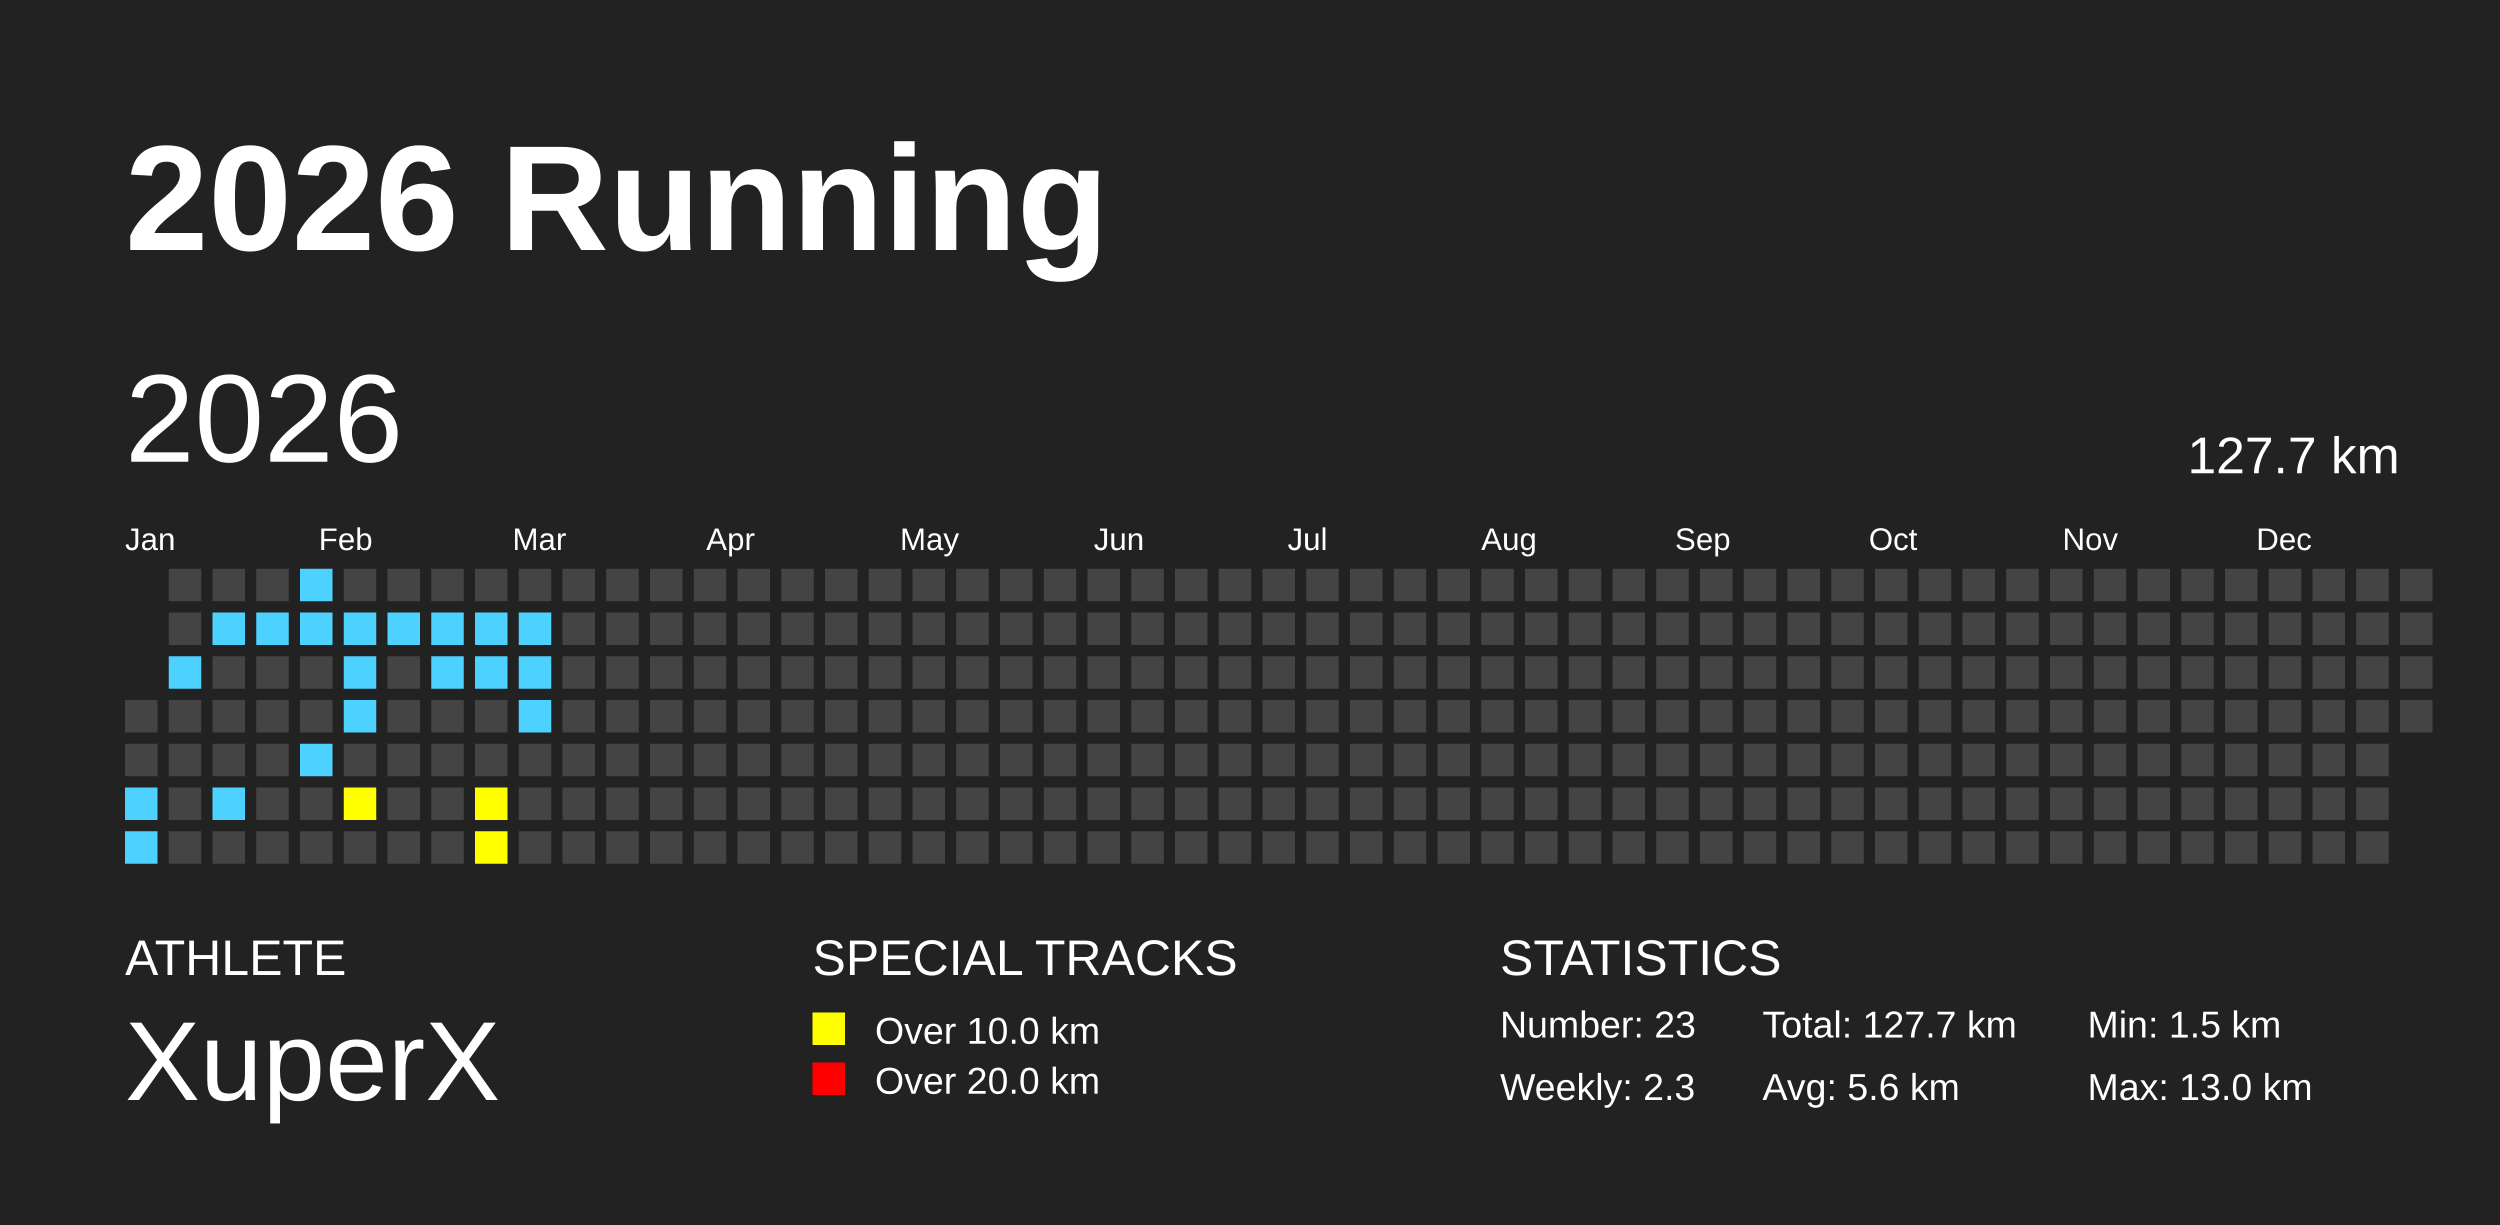
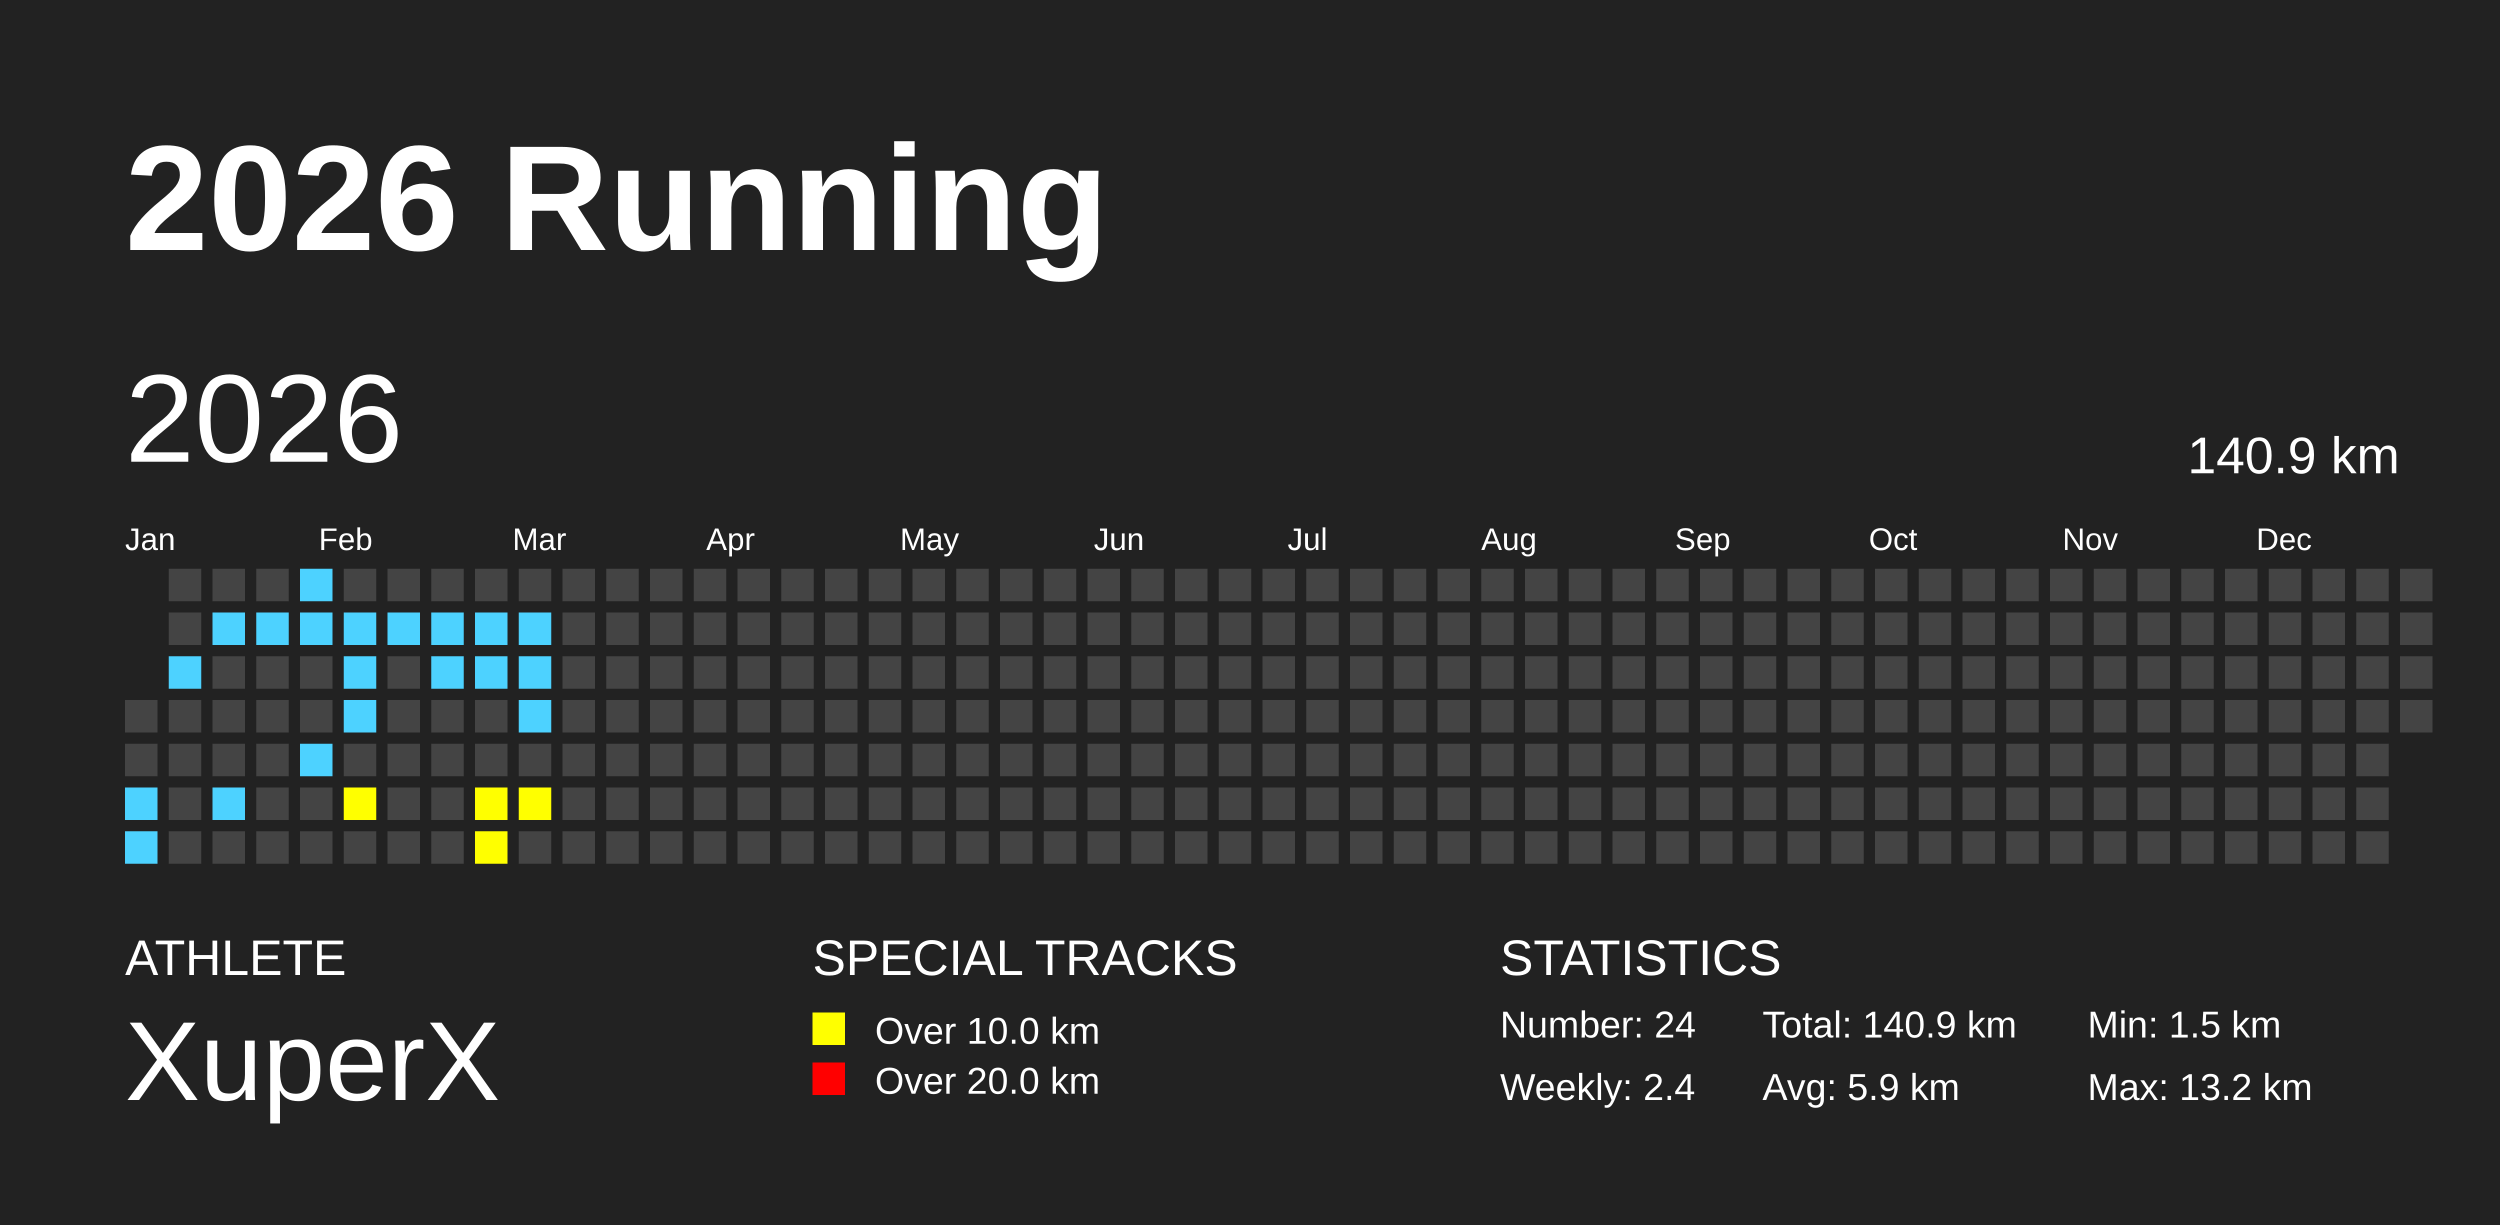
<svg xmlns="http://www.w3.org/2000/svg" baseProfile="full" height="98mm" version="1.1" viewBox="0,0,200,98" width="200mm">
  <defs />
  <rect fill="#222222" height="98" width="200" x="0" y="0" />
  <text fill="#FFFFFF" style="font-size:12px; font-family:Arial; font-weight:bold;" x="10" y="20">2026 Running</text>
  <text fill="#FFFFFF" style="font-size:4px; font-family:Arial" x="10" y="78">ATHLETE</text>
  <text fill="#FFFFFF" style="font-size:9px; font-family:Arial" x="10" y="88">XuperX</text>
  <text fill="#FFFFFF" style="font-size:4px; font-family:Arial" x="65" y="78">SPECIAL TRACKS</text>
  <rect fill="yellow" height="2.6" width="2.6" x="65" y="81" />
  <text fill="#FFFFFF" style="font-size:3px; font-family:Arial" x="70" y="83.5">Over 10.0 km</text>
  <rect fill="red" height="2.6" width="2.6" x="65" y="85" />
  <text fill="#FFFFFF" style="font-size:3px; font-family:Arial" x="70" y="87.5">Over 20.0 km</text>
  <text fill="#FFFFFF" style="font-size:4px; font-family:Arial" x="120" y="78">STATISTICS</text>
-   <text fill="#FFFFFF" style="font-size:3px; font-family:Arial" x="120" y="83">Number: 23</text>
-   <text fill="#FFFFFF" style="font-size:3px; font-family:Arial" x="120" y="88">Weekly: 2.3</text>
-   <text fill="#FFFFFF" style="font-size:3px; font-family:Arial" x="141" y="83">Total: 127.7 km</text>
-   <text fill="#FFFFFF" style="font-size:3px; font-family:Arial" x="141" y="88">Avg: 5.6 km</text>
+   <text fill="#FFFFFF" style="font-size:3px; font-family:Arial" x="120" y="83">Number: 24</text>
+   <text fill="#FFFFFF" style="font-size:3px; font-family:Arial" x="120" y="88">Weekly: 2.4</text>
+   <text fill="#FFFFFF" style="font-size:3px; font-family:Arial" x="141" y="83">Total: 140.9 km</text>
+   <text fill="#FFFFFF" style="font-size:3px; font-family:Arial" x="141" y="88">Avg: 5.9 km</text>
  <text fill="#FFFFFF" style="font-size:3px; font-family:Arial" x="167" y="83">Min: 1.5 km</text>
-   <text fill="#FFFFFF" style="font-size:3px; font-family:Arial" x="167" y="88">Max: 13.0 km</text>
+   <text fill="#FFFFFF" style="font-size:3px; font-family:Arial" x="167" y="88">Max: 13.2 km</text>
  <text dominant-baseline="hanging" fill="#FFFFFF" style="font-size:10.0px; font-family:Arial;" x="10" y="30">2026</text>
-   <text dominant-baseline="hanging" fill="#FFFFFF" style="font-size:4.125px; font-family:Arial;" x="175" y="35">127.7 km</text>
+   <text dominant-baseline="hanging" fill="#FFFFFF" style="font-size:4.125px; font-family:Arial;" x="175" y="35">140.9 km</text>
  <text fill="#FFFFFF" style="font-size:2.5px; font-family:Arial" x="10.0" y="44">Jan</text>
  <text fill="#FFFFFF" style="font-size:2.5px; font-family:Arial" x="25.5" y="44">Feb</text>
  <text fill="#FFFFFF" style="font-size:2.5px; font-family:Arial" x="41.0" y="44">Mar</text>
  <text fill="#FFFFFF" style="font-size:2.5px; font-family:Arial" x="56.5" y="44">Apr</text>
  <text fill="#FFFFFF" style="font-size:2.5px; font-family:Arial" x="72.0" y="44">May</text>
  <text fill="#FFFFFF" style="font-size:2.5px; font-family:Arial" x="87.5" y="44">Jun</text>
  <text fill="#FFFFFF" style="font-size:2.5px; font-family:Arial" x="103.0" y="44">Jul</text>
  <text fill="#FFFFFF" style="font-size:2.5px; font-family:Arial" x="118.5" y="44">Aug</text>
  <text fill="#FFFFFF" style="font-size:2.5px; font-family:Arial" x="134.0" y="44">Sep</text>
  <text fill="#FFFFFF" style="font-size:2.5px; font-family:Arial" x="149.5" y="44">Oct</text>
  <text fill="#FFFFFF" style="font-size:2.5px; font-family:Arial" x="165.0" y="44">Nov</text>
  <text fill="#FFFFFF" style="font-size:2.5px; font-family:Arial" x="180.5" y="44">Dec</text>
  <rect fill="#444444" height="2.6" width="2.6" x="10.0" y="56.0" />
  <rect fill="#444444" height="2.6" width="2.6" x="10.0" y="59.5" />
  <rect fill="#4DD2FF" height="2.6" width="2.6" x="10.0" y="63.0" />
  <rect fill="#4DD2FF" height="2.6" width="2.6" x="10.0" y="66.5" />
  <rect fill="#444444" height="2.6" width="2.6" x="13.5" y="45.5" />
  <rect fill="#444444" height="2.6" width="2.6" x="13.5" y="49.0" />
  <rect fill="#4DD2FF" height="2.6" width="2.6" x="13.5" y="52.5" />
  <rect fill="#444444" height="2.6" width="2.6" x="13.5" y="56.0" />
  <rect fill="#444444" height="2.6" width="2.6" x="13.5" y="59.5" />
  <rect fill="#444444" height="2.6" width="2.6" x="13.5" y="63.0" />
  <rect fill="#444444" height="2.6" width="2.6" x="13.5" y="66.5" />
  <rect fill="#444444" height="2.6" width="2.6" x="17.0" y="45.5" />
  <rect fill="#4DD2FF" height="2.6" width="2.6" x="17.0" y="49.0" />
  <rect fill="#444444" height="2.6" width="2.6" x="17.0" y="52.5" />
  <rect fill="#444444" height="2.6" width="2.6" x="17.0" y="56.0" />
  <rect fill="#444444" height="2.6" width="2.6" x="17.0" y="59.5" />
  <rect fill="#4DD2FF" height="2.6" width="2.6" x="17.0" y="63.0" />
  <rect fill="#444444" height="2.6" width="2.6" x="17.0" y="66.5" />
  <rect fill="#444444" height="2.6" width="2.6" x="20.5" y="45.5" />
  <rect fill="#4DD2FF" height="2.6" width="2.6" x="20.5" y="49.0" />
  <rect fill="#444444" height="2.6" width="2.6" x="20.5" y="52.5" />
  <rect fill="#444444" height="2.6" width="2.6" x="20.5" y="56.0" />
  <rect fill="#444444" height="2.6" width="2.6" x="20.5" y="59.5" />
  <rect fill="#444444" height="2.6" width="2.6" x="20.5" y="63.0" />
  <rect fill="#444444" height="2.6" width="2.6" x="20.5" y="66.5" />
  <rect fill="#4DD2FF" height="2.6" width="2.6" x="24.0" y="45.5" />
  <rect fill="#4DD2FF" height="2.6" width="2.6" x="24.0" y="49.0" />
  <rect fill="#444444" height="2.6" width="2.6" x="24.0" y="52.5" />
  <rect fill="#444444" height="2.6" width="2.6" x="24.0" y="56.0" />
  <rect fill="#4DD2FF" height="2.6" width="2.6" x="24.0" y="59.5" />
  <rect fill="#444444" height="2.6" width="2.6" x="24.0" y="63.0" />
  <rect fill="#444444" height="2.6" width="2.6" x="24.0" y="66.5" />
  <rect fill="#444444" height="2.6" width="2.6" x="27.5" y="45.5" />
  <rect fill="#4DD2FF" height="2.6" width="2.6" x="27.5" y="49.0" />
  <rect fill="#4DD2FF" height="2.6" width="2.6" x="27.5" y="52.5" />
  <rect fill="#4DD2FF" height="2.6" width="2.6" x="27.5" y="56.0" />
  <rect fill="#444444" height="2.6" width="2.6" x="27.5" y="59.5" />
  <rect fill="yellow" height="2.6" width="2.6" x="27.5" y="63.0" />
  <rect fill="#444444" height="2.6" width="2.6" x="27.5" y="66.5" />
  <rect fill="#444444" height="2.6" width="2.6" x="31.0" y="45.5" />
  <rect fill="#4DD2FF" height="2.6" width="2.6" x="31.0" y="49.0" />
  <rect fill="#444444" height="2.6" width="2.6" x="31.0" y="52.5" />
  <rect fill="#444444" height="2.6" width="2.6" x="31.0" y="56.0" />
  <rect fill="#444444" height="2.6" width="2.6" x="31.0" y="59.5" />
  <rect fill="#444444" height="2.6" width="2.6" x="31.0" y="63.0" />
  <rect fill="#444444" height="2.6" width="2.6" x="31.0" y="66.5" />
  <rect fill="#444444" height="2.6" width="2.6" x="34.5" y="45.5" />
  <rect fill="#4DD2FF" height="2.6" width="2.6" x="34.5" y="49.0" />
  <rect fill="#4DD2FF" height="2.6" width="2.6" x="34.5" y="52.5" />
  <rect fill="#444444" height="2.6" width="2.6" x="34.5" y="56.0" />
  <rect fill="#444444" height="2.6" width="2.6" x="34.5" y="59.5" />
  <rect fill="#444444" height="2.6" width="2.6" x="34.5" y="63.0" />
  <rect fill="#444444" height="2.6" width="2.6" x="34.5" y="66.5" />
  <rect fill="#444444" height="2.6" width="2.6" x="38.0" y="45.5" />
  <rect fill="#4DD2FF" height="2.6" width="2.6" x="38.0" y="49.0" />
  <rect fill="#4DD2FF" height="2.6" width="2.6" x="38.0" y="52.5" />
  <rect fill="#444444" height="2.6" width="2.6" x="38.0" y="56.0" />
  <rect fill="#444444" height="2.6" width="2.6" x="38.0" y="59.5" />
  <rect fill="yellow" height="2.6" width="2.6" x="38.0" y="63.0" />
  <rect fill="yellow" height="2.6" width="2.6" x="38.0" y="66.5" />
  <rect fill="#444444" height="2.6" width="2.6" x="41.5" y="45.5" />
  <rect fill="#4DD2FF" height="2.6" width="2.6" x="41.5" y="49.0" />
  <rect fill="#4DD2FF" height="2.6" width="2.6" x="41.5" y="52.5" />
  <rect fill="#4DD2FF" height="2.6" width="2.6" x="41.5" y="56.0" />
  <rect fill="#444444" height="2.6" width="2.6" x="41.5" y="59.5" />
-   <rect fill="#444444" height="2.6" width="2.6" x="41.5" y="63.0" />
+   <rect fill="yellow" height="2.6" width="2.6" x="41.5" y="63.0" />
  <rect fill="#444444" height="2.6" width="2.6" x="41.5" y="66.5" />
  <rect fill="#444444" height="2.6" width="2.6" x="45.0" y="45.5" />
  <rect fill="#444444" height="2.6" width="2.6" x="45.0" y="49.0" />
  <rect fill="#444444" height="2.6" width="2.6" x="45.0" y="52.5" />
  <rect fill="#444444" height="2.6" width="2.6" x="45.0" y="56.0" />
  <rect fill="#444444" height="2.6" width="2.6" x="45.0" y="59.5" />
  <rect fill="#444444" height="2.6" width="2.6" x="45.0" y="63.0" />
  <rect fill="#444444" height="2.6" width="2.6" x="45.0" y="66.5" />
  <rect fill="#444444" height="2.6" width="2.6" x="48.5" y="45.5" />
  <rect fill="#444444" height="2.6" width="2.6" x="48.5" y="49.0" />
  <rect fill="#444444" height="2.6" width="2.6" x="48.5" y="52.5" />
  <rect fill="#444444" height="2.6" width="2.6" x="48.5" y="56.0" />
  <rect fill="#444444" height="2.6" width="2.6" x="48.5" y="59.5" />
  <rect fill="#444444" height="2.6" width="2.6" x="48.5" y="63.0" />
  <rect fill="#444444" height="2.6" width="2.6" x="48.5" y="66.5" />
  <rect fill="#444444" height="2.6" width="2.6" x="52.0" y="45.5" />
  <rect fill="#444444" height="2.6" width="2.6" x="52.0" y="49.0" />
  <rect fill="#444444" height="2.6" width="2.6" x="52.0" y="52.5" />
  <rect fill="#444444" height="2.6" width="2.6" x="52.0" y="56.0" />
  <rect fill="#444444" height="2.6" width="2.6" x="52.0" y="59.5" />
  <rect fill="#444444" height="2.6" width="2.6" x="52.0" y="63.0" />
  <rect fill="#444444" height="2.6" width="2.6" x="52.0" y="66.5" />
  <rect fill="#444444" height="2.6" width="2.6" x="55.5" y="45.5" />
  <rect fill="#444444" height="2.6" width="2.6" x="55.5" y="49.0" />
  <rect fill="#444444" height="2.6" width="2.6" x="55.5" y="52.5" />
  <rect fill="#444444" height="2.6" width="2.6" x="55.5" y="56.0" />
  <rect fill="#444444" height="2.6" width="2.6" x="55.5" y="59.5" />
  <rect fill="#444444" height="2.6" width="2.6" x="55.5" y="63.0" />
  <rect fill="#444444" height="2.6" width="2.6" x="55.5" y="66.5" />
  <rect fill="#444444" height="2.6" width="2.6" x="59.0" y="45.5" />
  <rect fill="#444444" height="2.6" width="2.6" x="59.0" y="49.0" />
  <rect fill="#444444" height="2.6" width="2.6" x="59.0" y="52.5" />
  <rect fill="#444444" height="2.6" width="2.6" x="59.0" y="56.0" />
  <rect fill="#444444" height="2.6" width="2.6" x="59.0" y="59.5" />
  <rect fill="#444444" height="2.6" width="2.6" x="59.0" y="63.0" />
  <rect fill="#444444" height="2.6" width="2.6" x="59.0" y="66.5" />
  <rect fill="#444444" height="2.6" width="2.6" x="62.5" y="45.5" />
  <rect fill="#444444" height="2.6" width="2.6" x="62.5" y="49.0" />
  <rect fill="#444444" height="2.6" width="2.6" x="62.5" y="52.5" />
  <rect fill="#444444" height="2.6" width="2.6" x="62.5" y="56.0" />
  <rect fill="#444444" height="2.6" width="2.6" x="62.5" y="59.5" />
  <rect fill="#444444" height="2.6" width="2.6" x="62.5" y="63.0" />
  <rect fill="#444444" height="2.6" width="2.6" x="62.5" y="66.5" />
  <rect fill="#444444" height="2.6" width="2.6" x="66.0" y="45.5" />
  <rect fill="#444444" height="2.6" width="2.6" x="66.0" y="49.0" />
  <rect fill="#444444" height="2.6" width="2.6" x="66.0" y="52.5" />
  <rect fill="#444444" height="2.6" width="2.6" x="66.0" y="56.0" />
  <rect fill="#444444" height="2.6" width="2.6" x="66.0" y="59.5" />
  <rect fill="#444444" height="2.6" width="2.6" x="66.0" y="63.0" />
  <rect fill="#444444" height="2.6" width="2.6" x="66.0" y="66.5" />
  <rect fill="#444444" height="2.6" width="2.6" x="69.5" y="45.5" />
  <rect fill="#444444" height="2.6" width="2.6" x="69.5" y="49.0" />
  <rect fill="#444444" height="2.6" width="2.6" x="69.5" y="52.5" />
  <rect fill="#444444" height="2.6" width="2.6" x="69.5" y="56.0" />
  <rect fill="#444444" height="2.6" width="2.6" x="69.5" y="59.5" />
  <rect fill="#444444" height="2.6" width="2.6" x="69.5" y="63.0" />
  <rect fill="#444444" height="2.6" width="2.6" x="69.5" y="66.5" />
  <rect fill="#444444" height="2.6" width="2.6" x="73.0" y="45.5" />
  <rect fill="#444444" height="2.6" width="2.6" x="73.0" y="49.0" />
  <rect fill="#444444" height="2.6" width="2.6" x="73.0" y="52.5" />
  <rect fill="#444444" height="2.6" width="2.6" x="73.0" y="56.0" />
  <rect fill="#444444" height="2.6" width="2.6" x="73.0" y="59.5" />
  <rect fill="#444444" height="2.6" width="2.6" x="73.0" y="63.0" />
  <rect fill="#444444" height="2.6" width="2.6" x="73.0" y="66.5" />
  <rect fill="#444444" height="2.6" width="2.6" x="76.5" y="45.5" />
  <rect fill="#444444" height="2.6" width="2.6" x="76.5" y="49.0" />
  <rect fill="#444444" height="2.6" width="2.6" x="76.5" y="52.5" />
  <rect fill="#444444" height="2.6" width="2.6" x="76.5" y="56.0" />
  <rect fill="#444444" height="2.6" width="2.6" x="76.5" y="59.5" />
  <rect fill="#444444" height="2.6" width="2.6" x="76.5" y="63.0" />
  <rect fill="#444444" height="2.6" width="2.6" x="76.5" y="66.5" />
  <rect fill="#444444" height="2.6" width="2.6" x="80.0" y="45.5" />
  <rect fill="#444444" height="2.6" width="2.6" x="80.0" y="49.0" />
  <rect fill="#444444" height="2.6" width="2.6" x="80.0" y="52.5" />
  <rect fill="#444444" height="2.6" width="2.6" x="80.0" y="56.0" />
  <rect fill="#444444" height="2.6" width="2.6" x="80.0" y="59.5" />
  <rect fill="#444444" height="2.6" width="2.6" x="80.0" y="63.0" />
  <rect fill="#444444" height="2.6" width="2.6" x="80.0" y="66.5" />
  <rect fill="#444444" height="2.6" width="2.6" x="83.5" y="45.5" />
  <rect fill="#444444" height="2.6" width="2.6" x="83.5" y="49.0" />
  <rect fill="#444444" height="2.6" width="2.6" x="83.5" y="52.5" />
  <rect fill="#444444" height="2.6" width="2.6" x="83.5" y="56.0" />
  <rect fill="#444444" height="2.6" width="2.6" x="83.5" y="59.5" />
  <rect fill="#444444" height="2.6" width="2.6" x="83.5" y="63.0" />
  <rect fill="#444444" height="2.6" width="2.6" x="83.5" y="66.5" />
  <rect fill="#444444" height="2.6" width="2.6" x="87.0" y="45.5" />
  <rect fill="#444444" height="2.6" width="2.6" x="87.0" y="49.0" />
  <rect fill="#444444" height="2.6" width="2.6" x="87.0" y="52.5" />
  <rect fill="#444444" height="2.6" width="2.6" x="87.0" y="56.0" />
  <rect fill="#444444" height="2.6" width="2.6" x="87.0" y="59.5" />
  <rect fill="#444444" height="2.6" width="2.6" x="87.0" y="63.0" />
  <rect fill="#444444" height="2.6" width="2.6" x="87.0" y="66.5" />
  <rect fill="#444444" height="2.6" width="2.6" x="90.5" y="45.5" />
  <rect fill="#444444" height="2.6" width="2.6" x="90.5" y="49.0" />
  <rect fill="#444444" height="2.6" width="2.6" x="90.5" y="52.5" />
  <rect fill="#444444" height="2.6" width="2.6" x="90.5" y="56.0" />
  <rect fill="#444444" height="2.6" width="2.6" x="90.5" y="59.5" />
  <rect fill="#444444" height="2.6" width="2.6" x="90.5" y="63.0" />
  <rect fill="#444444" height="2.6" width="2.6" x="90.5" y="66.5" />
  <rect fill="#444444" height="2.6" width="2.6" x="94.0" y="45.5" />
  <rect fill="#444444" height="2.6" width="2.6" x="94.0" y="49.0" />
  <rect fill="#444444" height="2.6" width="2.6" x="94.0" y="52.5" />
  <rect fill="#444444" height="2.6" width="2.6" x="94.0" y="56.0" />
  <rect fill="#444444" height="2.6" width="2.6" x="94.0" y="59.5" />
  <rect fill="#444444" height="2.6" width="2.6" x="94.0" y="63.0" />
  <rect fill="#444444" height="2.6" width="2.6" x="94.0" y="66.5" />
  <rect fill="#444444" height="2.6" width="2.6" x="97.5" y="45.5" />
  <rect fill="#444444" height="2.6" width="2.6" x="97.5" y="49.0" />
  <rect fill="#444444" height="2.6" width="2.6" x="97.5" y="52.5" />
  <rect fill="#444444" height="2.6" width="2.6" x="97.5" y="56.0" />
  <rect fill="#444444" height="2.6" width="2.6" x="97.5" y="59.5" />
  <rect fill="#444444" height="2.6" width="2.6" x="97.5" y="63.0" />
  <rect fill="#444444" height="2.6" width="2.6" x="97.5" y="66.5" />
  <rect fill="#444444" height="2.6" width="2.6" x="101.0" y="45.5" />
  <rect fill="#444444" height="2.6" width="2.6" x="101.0" y="49.0" />
  <rect fill="#444444" height="2.6" width="2.6" x="101.0" y="52.5" />
  <rect fill="#444444" height="2.6" width="2.6" x="101.0" y="56.0" />
  <rect fill="#444444" height="2.6" width="2.6" x="101.0" y="59.5" />
  <rect fill="#444444" height="2.6" width="2.6" x="101.0" y="63.0" />
  <rect fill="#444444" height="2.6" width="2.6" x="101.0" y="66.5" />
  <rect fill="#444444" height="2.6" width="2.6" x="104.5" y="45.5" />
  <rect fill="#444444" height="2.6" width="2.6" x="104.5" y="49.0" />
  <rect fill="#444444" height="2.6" width="2.6" x="104.5" y="52.5" />
  <rect fill="#444444" height="2.6" width="2.6" x="104.5" y="56.0" />
  <rect fill="#444444" height="2.6" width="2.6" x="104.5" y="59.5" />
  <rect fill="#444444" height="2.6" width="2.6" x="104.5" y="63.0" />
  <rect fill="#444444" height="2.6" width="2.6" x="104.5" y="66.5" />
  <rect fill="#444444" height="2.6" width="2.6" x="108.0" y="45.5" />
  <rect fill="#444444" height="2.6" width="2.6" x="108.0" y="49.0" />
  <rect fill="#444444" height="2.6" width="2.6" x="108.0" y="52.5" />
  <rect fill="#444444" height="2.6" width="2.6" x="108.0" y="56.0" />
  <rect fill="#444444" height="2.6" width="2.6" x="108.0" y="59.5" />
  <rect fill="#444444" height="2.6" width="2.6" x="108.0" y="63.0" />
  <rect fill="#444444" height="2.6" width="2.6" x="108.0" y="66.5" />
  <rect fill="#444444" height="2.6" width="2.6" x="111.5" y="45.5" />
  <rect fill="#444444" height="2.6" width="2.6" x="111.5" y="49.0" />
  <rect fill="#444444" height="2.6" width="2.6" x="111.5" y="52.5" />
  <rect fill="#444444" height="2.6" width="2.6" x="111.5" y="56.0" />
  <rect fill="#444444" height="2.6" width="2.6" x="111.5" y="59.5" />
  <rect fill="#444444" height="2.6" width="2.6" x="111.5" y="63.0" />
  <rect fill="#444444" height="2.6" width="2.6" x="111.5" y="66.5" />
  <rect fill="#444444" height="2.6" width="2.6" x="115.0" y="45.5" />
  <rect fill="#444444" height="2.6" width="2.6" x="115.0" y="49.0" />
  <rect fill="#444444" height="2.6" width="2.6" x="115.0" y="52.5" />
  <rect fill="#444444" height="2.6" width="2.6" x="115.0" y="56.0" />
  <rect fill="#444444" height="2.6" width="2.6" x="115.0" y="59.5" />
  <rect fill="#444444" height="2.6" width="2.6" x="115.0" y="63.0" />
  <rect fill="#444444" height="2.6" width="2.6" x="115.0" y="66.5" />
  <rect fill="#444444" height="2.6" width="2.6" x="118.5" y="45.5" />
  <rect fill="#444444" height="2.6" width="2.6" x="118.5" y="49.0" />
  <rect fill="#444444" height="2.6" width="2.6" x="118.5" y="52.5" />
  <rect fill="#444444" height="2.6" width="2.6" x="118.5" y="56.0" />
  <rect fill="#444444" height="2.6" width="2.6" x="118.5" y="59.5" />
  <rect fill="#444444" height="2.6" width="2.6" x="118.5" y="63.0" />
  <rect fill="#444444" height="2.6" width="2.6" x="118.5" y="66.5" />
  <rect fill="#444444" height="2.6" width="2.6" x="122.0" y="45.5" />
  <rect fill="#444444" height="2.6" width="2.6" x="122.0" y="49.0" />
  <rect fill="#444444" height="2.6" width="2.6" x="122.0" y="52.5" />
  <rect fill="#444444" height="2.6" width="2.6" x="122.0" y="56.0" />
  <rect fill="#444444" height="2.6" width="2.6" x="122.0" y="59.5" />
  <rect fill="#444444" height="2.6" width="2.6" x="122.0" y="63.0" />
  <rect fill="#444444" height="2.6" width="2.6" x="122.0" y="66.5" />
  <rect fill="#444444" height="2.6" width="2.6" x="125.5" y="45.5" />
  <rect fill="#444444" height="2.6" width="2.6" x="125.5" y="49.0" />
  <rect fill="#444444" height="2.6" width="2.6" x="125.5" y="52.5" />
  <rect fill="#444444" height="2.6" width="2.6" x="125.5" y="56.0" />
  <rect fill="#444444" height="2.6" width="2.6" x="125.5" y="59.5" />
  <rect fill="#444444" height="2.6" width="2.6" x="125.5" y="63.0" />
  <rect fill="#444444" height="2.6" width="2.6" x="125.5" y="66.5" />
  <rect fill="#444444" height="2.6" width="2.6" x="129.0" y="45.5" />
  <rect fill="#444444" height="2.6" width="2.6" x="129.0" y="49.0" />
  <rect fill="#444444" height="2.6" width="2.6" x="129.0" y="52.5" />
  <rect fill="#444444" height="2.6" width="2.6" x="129.0" y="56.0" />
  <rect fill="#444444" height="2.6" width="2.6" x="129.0" y="59.5" />
  <rect fill="#444444" height="2.6" width="2.6" x="129.0" y="63.0" />
  <rect fill="#444444" height="2.6" width="2.6" x="129.0" y="66.5" />
  <rect fill="#444444" height="2.6" width="2.6" x="132.5" y="45.5" />
  <rect fill="#444444" height="2.6" width="2.6" x="132.5" y="49.0" />
  <rect fill="#444444" height="2.6" width="2.6" x="132.5" y="52.5" />
  <rect fill="#444444" height="2.6" width="2.6" x="132.5" y="56.0" />
  <rect fill="#444444" height="2.6" width="2.6" x="132.5" y="59.5" />
  <rect fill="#444444" height="2.6" width="2.6" x="132.5" y="63.0" />
  <rect fill="#444444" height="2.6" width="2.6" x="132.5" y="66.5" />
  <rect fill="#444444" height="2.6" width="2.6" x="136.0" y="45.5" />
  <rect fill="#444444" height="2.6" width="2.6" x="136.0" y="49.0" />
  <rect fill="#444444" height="2.6" width="2.6" x="136.0" y="52.5" />
  <rect fill="#444444" height="2.6" width="2.6" x="136.0" y="56.0" />
  <rect fill="#444444" height="2.6" width="2.6" x="136.0" y="59.5" />
  <rect fill="#444444" height="2.6" width="2.6" x="136.0" y="63.0" />
  <rect fill="#444444" height="2.6" width="2.6" x="136.0" y="66.5" />
  <rect fill="#444444" height="2.6" width="2.6" x="139.5" y="45.5" />
  <rect fill="#444444" height="2.6" width="2.6" x="139.5" y="49.0" />
  <rect fill="#444444" height="2.6" width="2.6" x="139.5" y="52.5" />
  <rect fill="#444444" height="2.6" width="2.6" x="139.5" y="56.0" />
  <rect fill="#444444" height="2.6" width="2.6" x="139.5" y="59.5" />
  <rect fill="#444444" height="2.6" width="2.6" x="139.5" y="63.0" />
  <rect fill="#444444" height="2.6" width="2.6" x="139.5" y="66.5" />
  <rect fill="#444444" height="2.6" width="2.6" x="143.0" y="45.5" />
  <rect fill="#444444" height="2.6" width="2.6" x="143.0" y="49.0" />
  <rect fill="#444444" height="2.6" width="2.6" x="143.0" y="52.5" />
  <rect fill="#444444" height="2.6" width="2.6" x="143.0" y="56.0" />
  <rect fill="#444444" height="2.6" width="2.6" x="143.0" y="59.5" />
  <rect fill="#444444" height="2.6" width="2.6" x="143.0" y="63.0" />
  <rect fill="#444444" height="2.6" width="2.6" x="143.0" y="66.5" />
  <rect fill="#444444" height="2.6" width="2.6" x="146.5" y="45.5" />
  <rect fill="#444444" height="2.6" width="2.6" x="146.5" y="49.0" />
  <rect fill="#444444" height="2.6" width="2.6" x="146.5" y="52.5" />
  <rect fill="#444444" height="2.6" width="2.6" x="146.5" y="56.0" />
  <rect fill="#444444" height="2.6" width="2.6" x="146.5" y="59.5" />
  <rect fill="#444444" height="2.6" width="2.6" x="146.5" y="63.0" />
  <rect fill="#444444" height="2.6" width="2.6" x="146.5" y="66.5" />
  <rect fill="#444444" height="2.6" width="2.6" x="150.0" y="45.5" />
  <rect fill="#444444" height="2.6" width="2.6" x="150.0" y="49.0" />
  <rect fill="#444444" height="2.6" width="2.6" x="150.0" y="52.5" />
  <rect fill="#444444" height="2.6" width="2.6" x="150.0" y="56.0" />
  <rect fill="#444444" height="2.6" width="2.6" x="150.0" y="59.5" />
  <rect fill="#444444" height="2.6" width="2.6" x="150.0" y="63.0" />
  <rect fill="#444444" height="2.6" width="2.6" x="150.0" y="66.5" />
  <rect fill="#444444" height="2.6" width="2.6" x="153.5" y="45.5" />
  <rect fill="#444444" height="2.6" width="2.6" x="153.5" y="49.0" />
  <rect fill="#444444" height="2.6" width="2.6" x="153.5" y="52.5" />
  <rect fill="#444444" height="2.6" width="2.6" x="153.5" y="56.0" />
  <rect fill="#444444" height="2.6" width="2.6" x="153.5" y="59.5" />
  <rect fill="#444444" height="2.6" width="2.6" x="153.5" y="63.0" />
  <rect fill="#444444" height="2.6" width="2.6" x="153.5" y="66.5" />
  <rect fill="#444444" height="2.6" width="2.6" x="157.0" y="45.5" />
  <rect fill="#444444" height="2.6" width="2.6" x="157.0" y="49.0" />
  <rect fill="#444444" height="2.6" width="2.6" x="157.0" y="52.5" />
  <rect fill="#444444" height="2.6" width="2.6" x="157.0" y="56.0" />
  <rect fill="#444444" height="2.6" width="2.6" x="157.0" y="59.5" />
  <rect fill="#444444" height="2.6" width="2.6" x="157.0" y="63.0" />
  <rect fill="#444444" height="2.6" width="2.6" x="157.0" y="66.5" />
  <rect fill="#444444" height="2.6" width="2.6" x="160.5" y="45.5" />
  <rect fill="#444444" height="2.6" width="2.6" x="160.5" y="49.0" />
  <rect fill="#444444" height="2.6" width="2.6" x="160.5" y="52.5" />
  <rect fill="#444444" height="2.6" width="2.6" x="160.5" y="56.0" />
  <rect fill="#444444" height="2.6" width="2.6" x="160.5" y="59.5" />
  <rect fill="#444444" height="2.6" width="2.6" x="160.5" y="63.0" />
  <rect fill="#444444" height="2.6" width="2.6" x="160.5" y="66.5" />
  <rect fill="#444444" height="2.6" width="2.6" x="164.0" y="45.5" />
  <rect fill="#444444" height="2.6" width="2.6" x="164.0" y="49.0" />
  <rect fill="#444444" height="2.6" width="2.6" x="164.0" y="52.5" />
  <rect fill="#444444" height="2.6" width="2.6" x="164.0" y="56.0" />
  <rect fill="#444444" height="2.6" width="2.6" x="164.0" y="59.5" />
  <rect fill="#444444" height="2.6" width="2.6" x="164.0" y="63.0" />
  <rect fill="#444444" height="2.6" width="2.6" x="164.0" y="66.5" />
  <rect fill="#444444" height="2.6" width="2.6" x="167.5" y="45.5" />
  <rect fill="#444444" height="2.6" width="2.6" x="167.5" y="49.0" />
  <rect fill="#444444" height="2.6" width="2.6" x="167.5" y="52.5" />
  <rect fill="#444444" height="2.6" width="2.6" x="167.5" y="56.0" />
  <rect fill="#444444" height="2.6" width="2.6" x="167.5" y="59.5" />
  <rect fill="#444444" height="2.6" width="2.6" x="167.5" y="63.0" />
  <rect fill="#444444" height="2.6" width="2.6" x="167.5" y="66.5" />
  <rect fill="#444444" height="2.6" width="2.6" x="171.0" y="45.5" />
  <rect fill="#444444" height="2.6" width="2.6" x="171.0" y="49.0" />
  <rect fill="#444444" height="2.6" width="2.6" x="171.0" y="52.5" />
  <rect fill="#444444" height="2.6" width="2.6" x="171.0" y="56.0" />
  <rect fill="#444444" height="2.6" width="2.6" x="171.0" y="59.5" />
  <rect fill="#444444" height="2.6" width="2.6" x="171.0" y="63.0" />
  <rect fill="#444444" height="2.6" width="2.6" x="171.0" y="66.5" />
  <rect fill="#444444" height="2.6" width="2.6" x="174.5" y="45.5" />
  <rect fill="#444444" height="2.6" width="2.6" x="174.5" y="49.0" />
  <rect fill="#444444" height="2.6" width="2.6" x="174.5" y="52.5" />
  <rect fill="#444444" height="2.6" width="2.6" x="174.5" y="56.0" />
  <rect fill="#444444" height="2.6" width="2.6" x="174.5" y="59.5" />
  <rect fill="#444444" height="2.6" width="2.6" x="174.5" y="63.0" />
  <rect fill="#444444" height="2.6" width="2.6" x="174.5" y="66.5" />
  <rect fill="#444444" height="2.6" width="2.6" x="178.0" y="45.5" />
  <rect fill="#444444" height="2.6" width="2.6" x="178.0" y="49.0" />
  <rect fill="#444444" height="2.6" width="2.6" x="178.0" y="52.5" />
  <rect fill="#444444" height="2.6" width="2.6" x="178.0" y="56.0" />
  <rect fill="#444444" height="2.6" width="2.6" x="178.0" y="59.5" />
  <rect fill="#444444" height="2.6" width="2.6" x="178.0" y="63.0" />
  <rect fill="#444444" height="2.6" width="2.6" x="178.0" y="66.5" />
  <rect fill="#444444" height="2.6" width="2.6" x="181.5" y="45.5" />
  <rect fill="#444444" height="2.6" width="2.6" x="181.5" y="49.0" />
  <rect fill="#444444" height="2.6" width="2.6" x="181.5" y="52.5" />
  <rect fill="#444444" height="2.6" width="2.6" x="181.5" y="56.0" />
  <rect fill="#444444" height="2.6" width="2.6" x="181.5" y="59.5" />
  <rect fill="#444444" height="2.6" width="2.6" x="181.5" y="63.0" />
  <rect fill="#444444" height="2.6" width="2.6" x="181.5" y="66.5" />
  <rect fill="#444444" height="2.6" width="2.6" x="185.0" y="45.5" />
  <rect fill="#444444" height="2.6" width="2.6" x="185.0" y="49.0" />
  <rect fill="#444444" height="2.6" width="2.6" x="185.0" y="52.5" />
  <rect fill="#444444" height="2.6" width="2.6" x="185.0" y="56.0" />
  <rect fill="#444444" height="2.6" width="2.6" x="185.0" y="59.5" />
  <rect fill="#444444" height="2.6" width="2.6" x="185.0" y="63.0" />
  <rect fill="#444444" height="2.6" width="2.6" x="185.0" y="66.5" />
  <rect fill="#444444" height="2.6" width="2.6" x="188.5" y="45.5" />
  <rect fill="#444444" height="2.6" width="2.6" x="188.5" y="49.0" />
  <rect fill="#444444" height="2.6" width="2.6" x="188.5" y="52.5" />
  <rect fill="#444444" height="2.6" width="2.6" x="188.5" y="56.0" />
  <rect fill="#444444" height="2.6" width="2.6" x="188.5" y="59.5" />
  <rect fill="#444444" height="2.6" width="2.6" x="188.5" y="63.0" />
  <rect fill="#444444" height="2.6" width="2.6" x="188.5" y="66.5" />
  <rect fill="#444444" height="2.6" width="2.6" x="192.0" y="45.5" />
  <rect fill="#444444" height="2.6" width="2.6" x="192.0" y="49.0" />
  <rect fill="#444444" height="2.6" width="2.6" x="192.0" y="52.5" />
  <rect fill="#444444" height="2.6" width="2.6" x="192.0" y="56.0" />
</svg>
